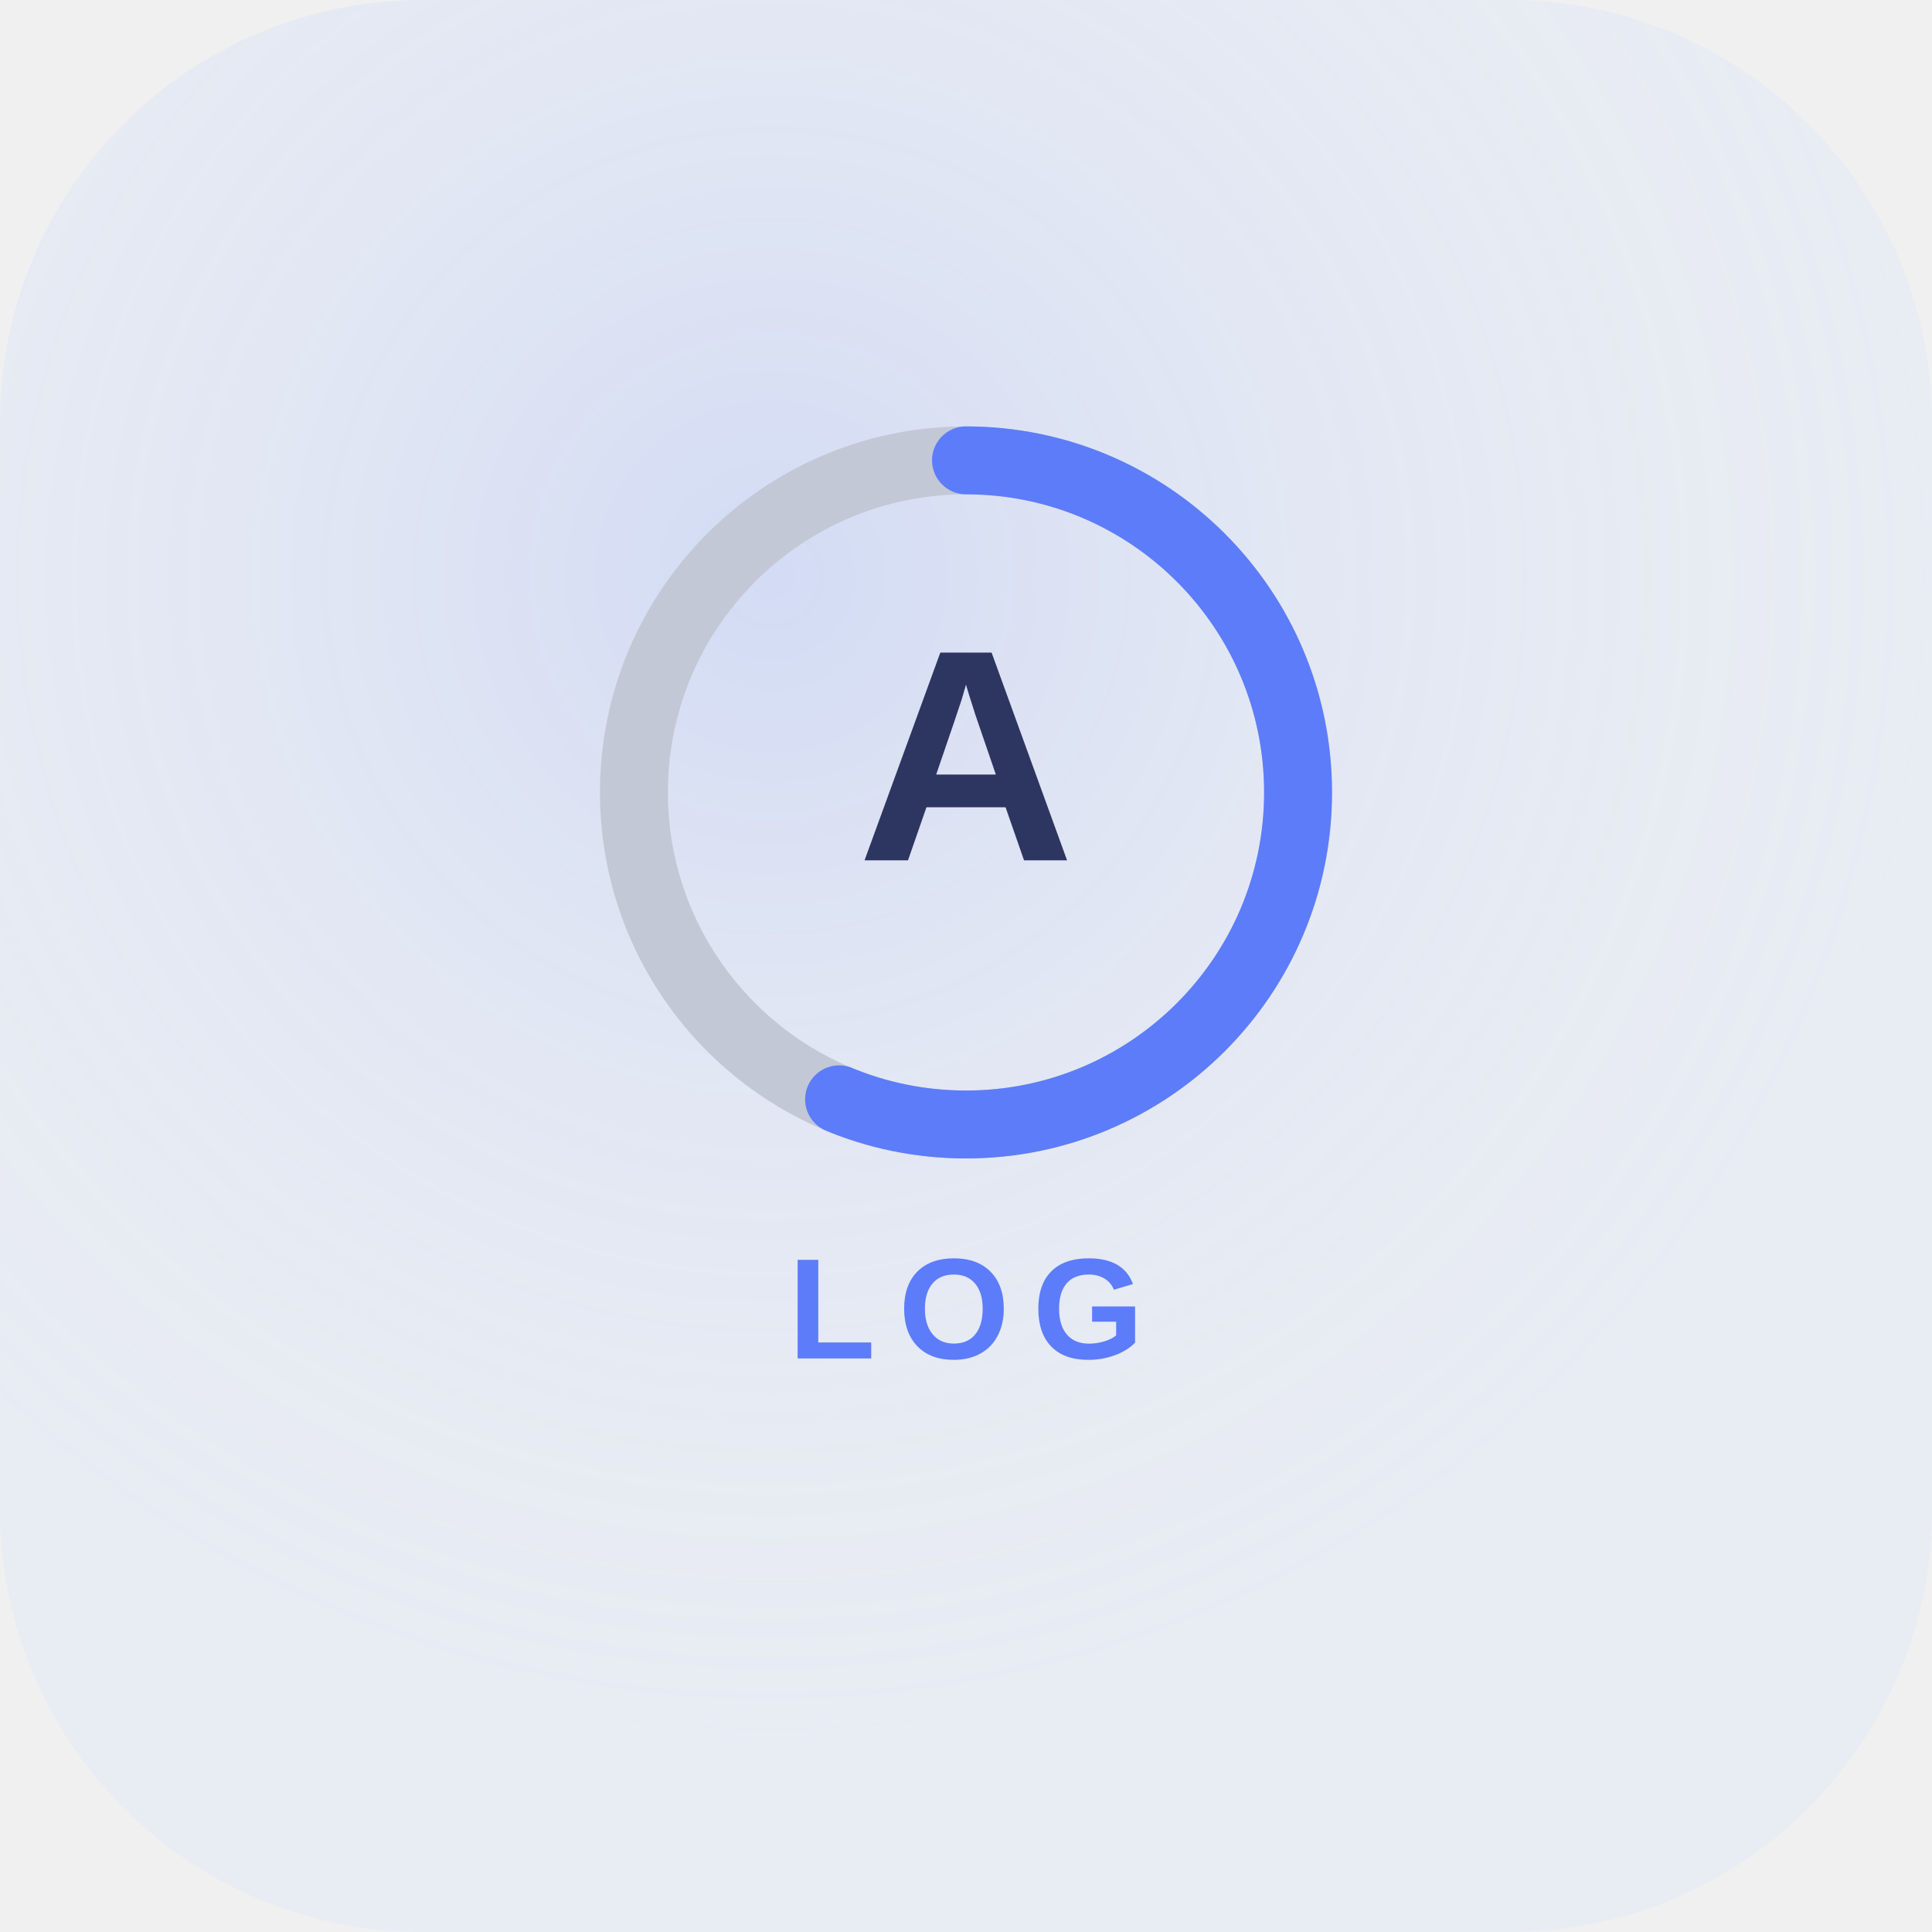
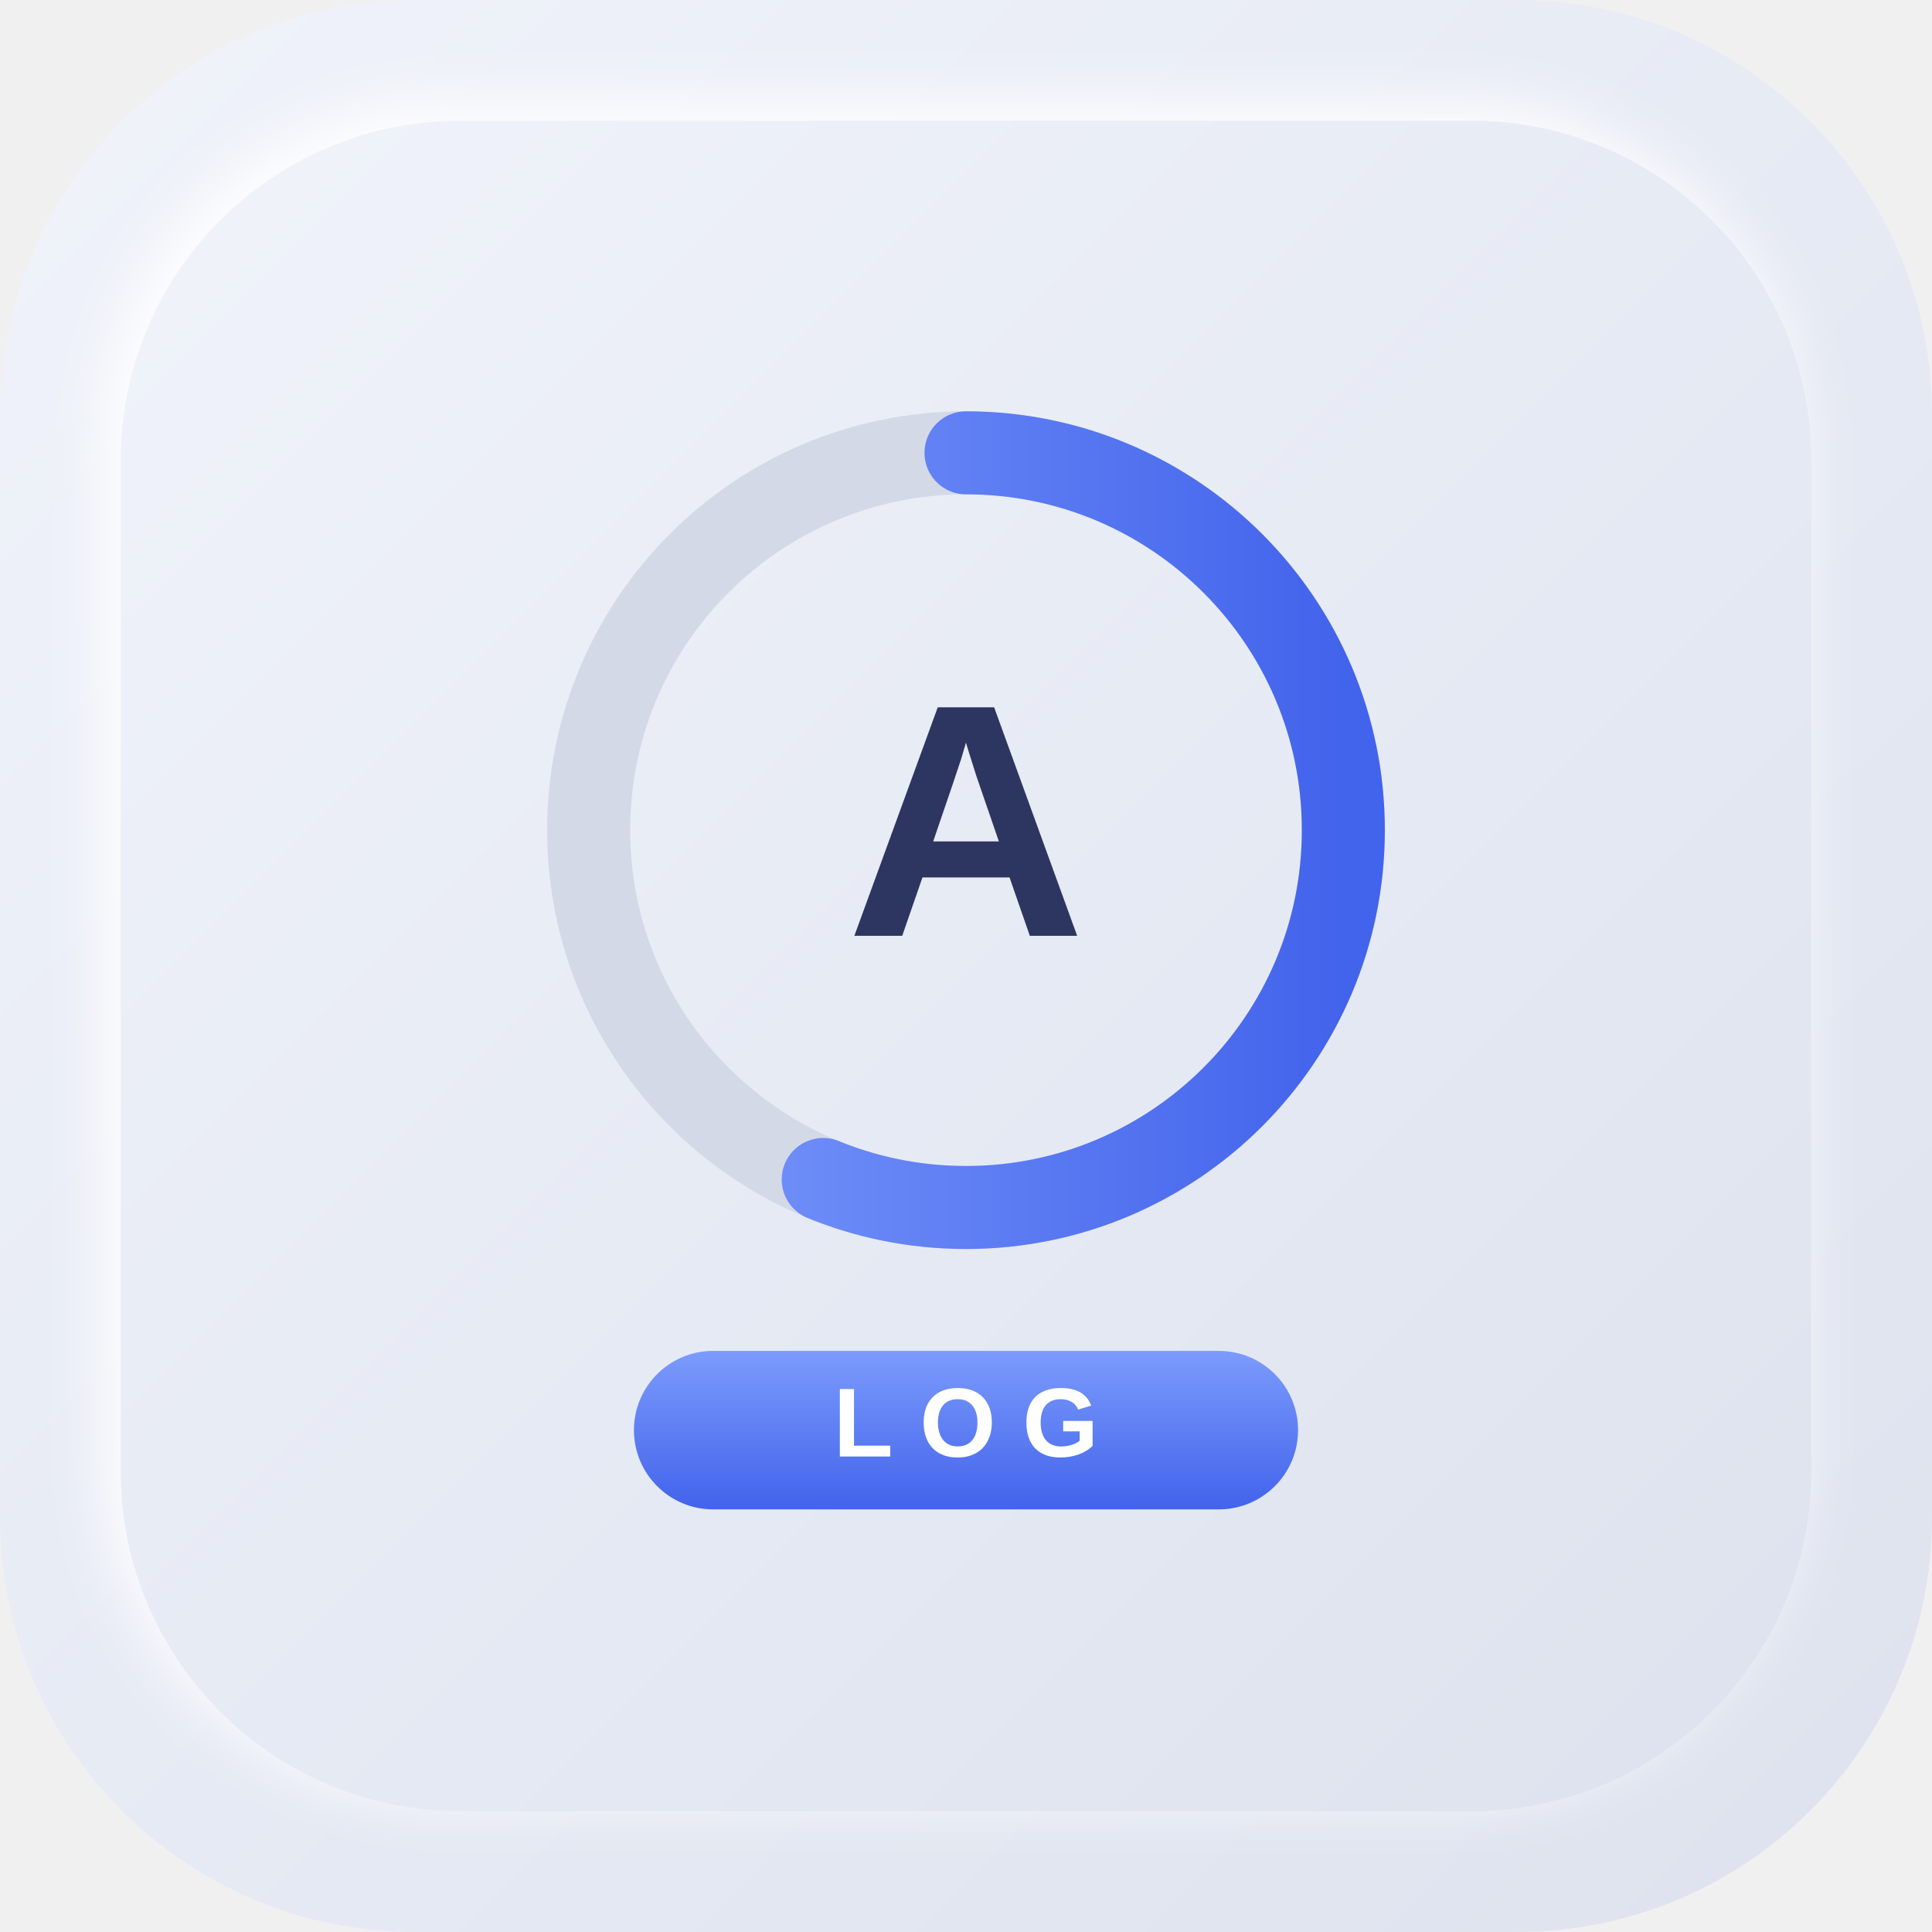
<svg xmlns="http://www.w3.org/2000/svg" viewBox="0 0 512 512">
-   <rect width="512" height="512" rx="112" fill="#e8ecf3" />
-   <radialGradient id="glow" cx="40%" cy="30%" r="60%">
-     <stop offset="0%" stop-color="#5c7cfa" stop-opacity="0.15" />
-     <stop offset="100%" stop-color="#e8ecf3" stop-opacity="0" />
-   </radialGradient>
-   <rect width="512" height="512" rx="112" fill="url(#glow)" />
-   <circle cx="256" cy="210" r="88" fill="none" stroke="#c2c8d6" stroke-width="18" />
-   <circle cx="256" cy="210" r="88" fill="none" stroke="#5c7cfa" stroke-width="18" stroke-dasharray="415" stroke-dashoffset="104" stroke-linecap="round" transform="rotate(-90 256 210)" />
-   <text x="256" y="228" text-anchor="middle" font-family="'Helvetica Neue', Arial, sans-serif" font-weight="800" font-size="80" fill="#2d3561" letter-spacing="-2">A</text>
-   <text x="256" y="360" text-anchor="middle" font-family="'Helvetica Neue', Arial, sans-serif" font-weight="700" font-size="38" fill="#5c7cfa" letter-spacing="6">LOG</text>
+   <defs>
+     <linearGradient id="bgGrad" x1="0%" y1="0%" x2="100%" y2="100%">
+       <stop offset="0%" stop-color="#f0f3fa" />
+       <stop offset="100%" stop-color="#dde2ee" />
+     </linearGradient>
+     <linearGradient id="accentGrad" x1="135deg" x2="0%" y1="0%" y2="100%">
+       <stop offset="0%" stop-color="#7c9bfc" />
+       <stop offset="100%" stop-color="#4263eb" />
+     </linearGradient>
+     <filter id="nmShadow" x="-20%" y="-20%" width="140%" height="140%">
+       <feDropShadow dx="6" dy="6" stdDeviation="10" flood-color="#c2c8d6" flood-opacity="0.8" />
+       <feDropShadow dx="-4" dy="-4" stdDeviation="8" flood-color="#ffffff" flood-opacity="1" />
+     </filter>
+   </defs>
+   <rect width="512" height="512" rx="110" fill="url(#bgGrad)" />
+   <rect x="32" y="32" width="448" height="448" rx="90" fill="url(#bgGrad)" filter="url(#nmShadow)" />
+   <circle cx="256" cy="220" r="100" fill="none" stroke="#d4d9e8" stroke-width="22" />
+   <circle cx="256" cy="220" r="100" fill="none" stroke="url(#accentGrad)" stroke-width="22" stroke-dasharray="471" stroke-dashoffset="118" stroke-linecap="round" transform="rotate(-90 256 220)" />
+   <text x="256" y="248" text-anchor="middle" font-family="'Helvetica Neue', 'Arial', sans-serif" font-weight="900" font-size="88" letter-spacing="-3" fill="#2d3561">A</text>
+   <rect x="168" y="358" width="176" height="42" rx="21" fill="url(#accentGrad)" />
+   <text x="256" y="386" text-anchor="middle" font-family="'Helvetica Neue', 'Arial', sans-serif" font-weight="800" font-size="26" letter-spacing="7" fill="#ffffff">LOG</text>
</svg>
